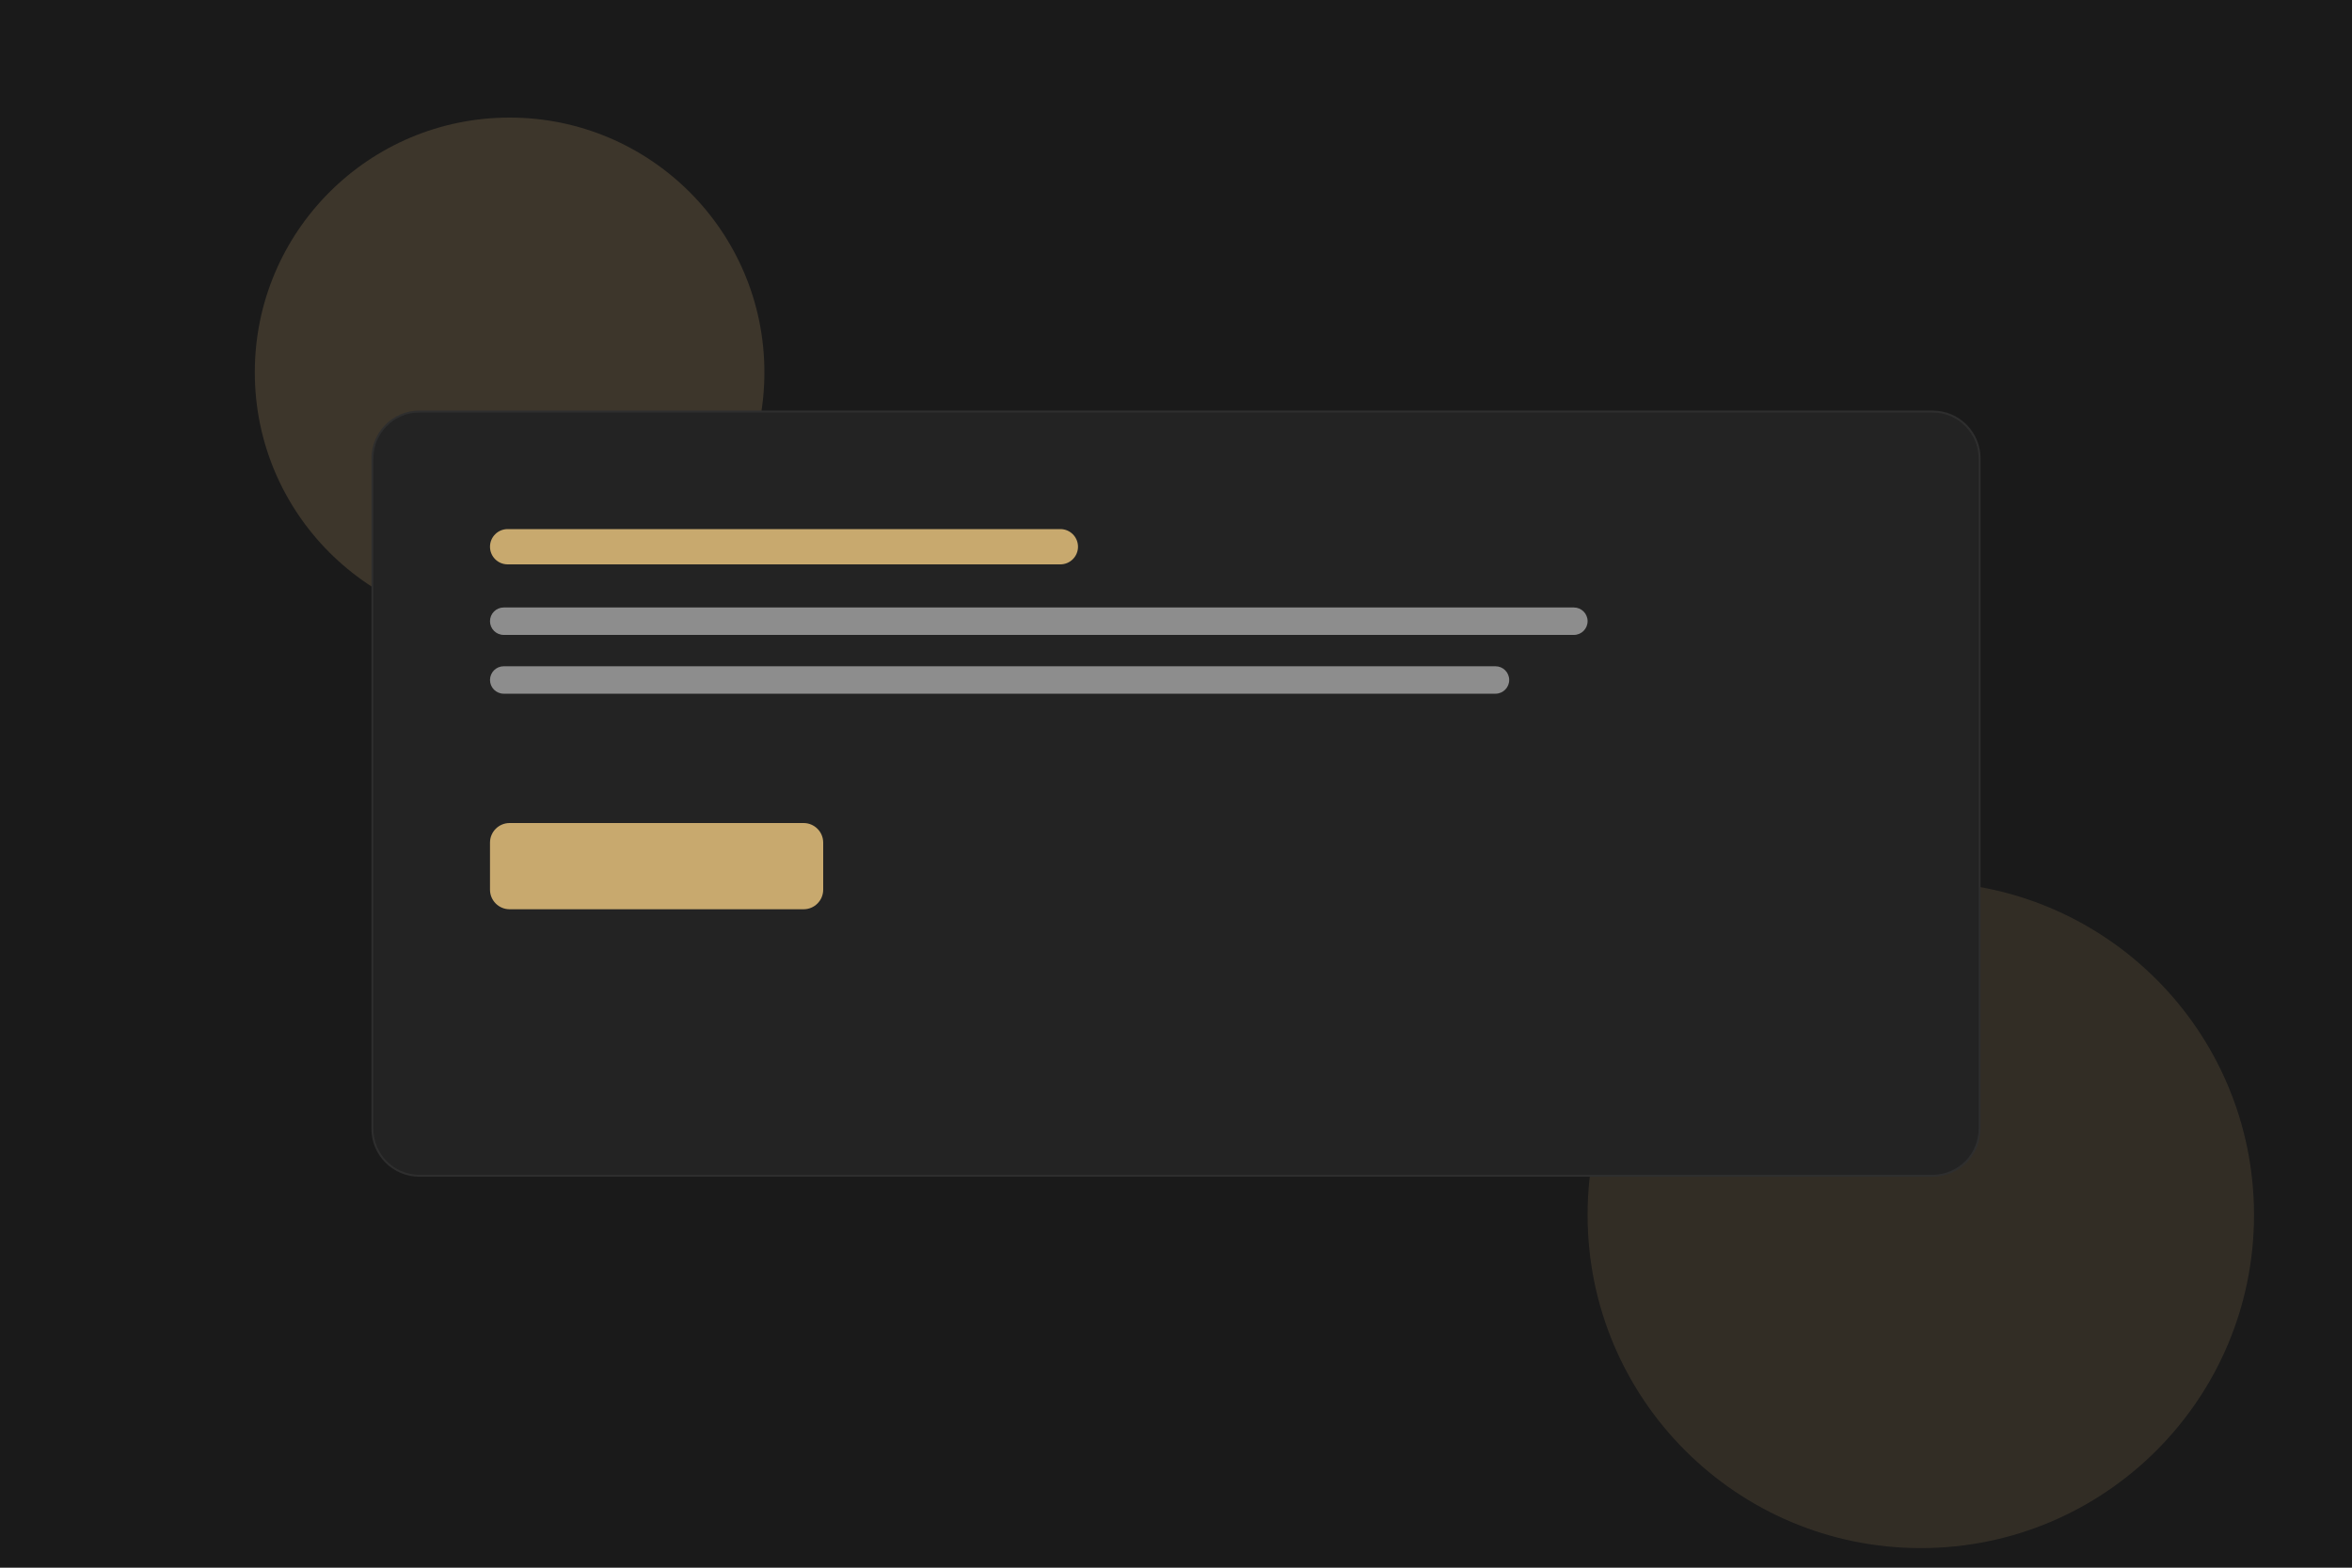
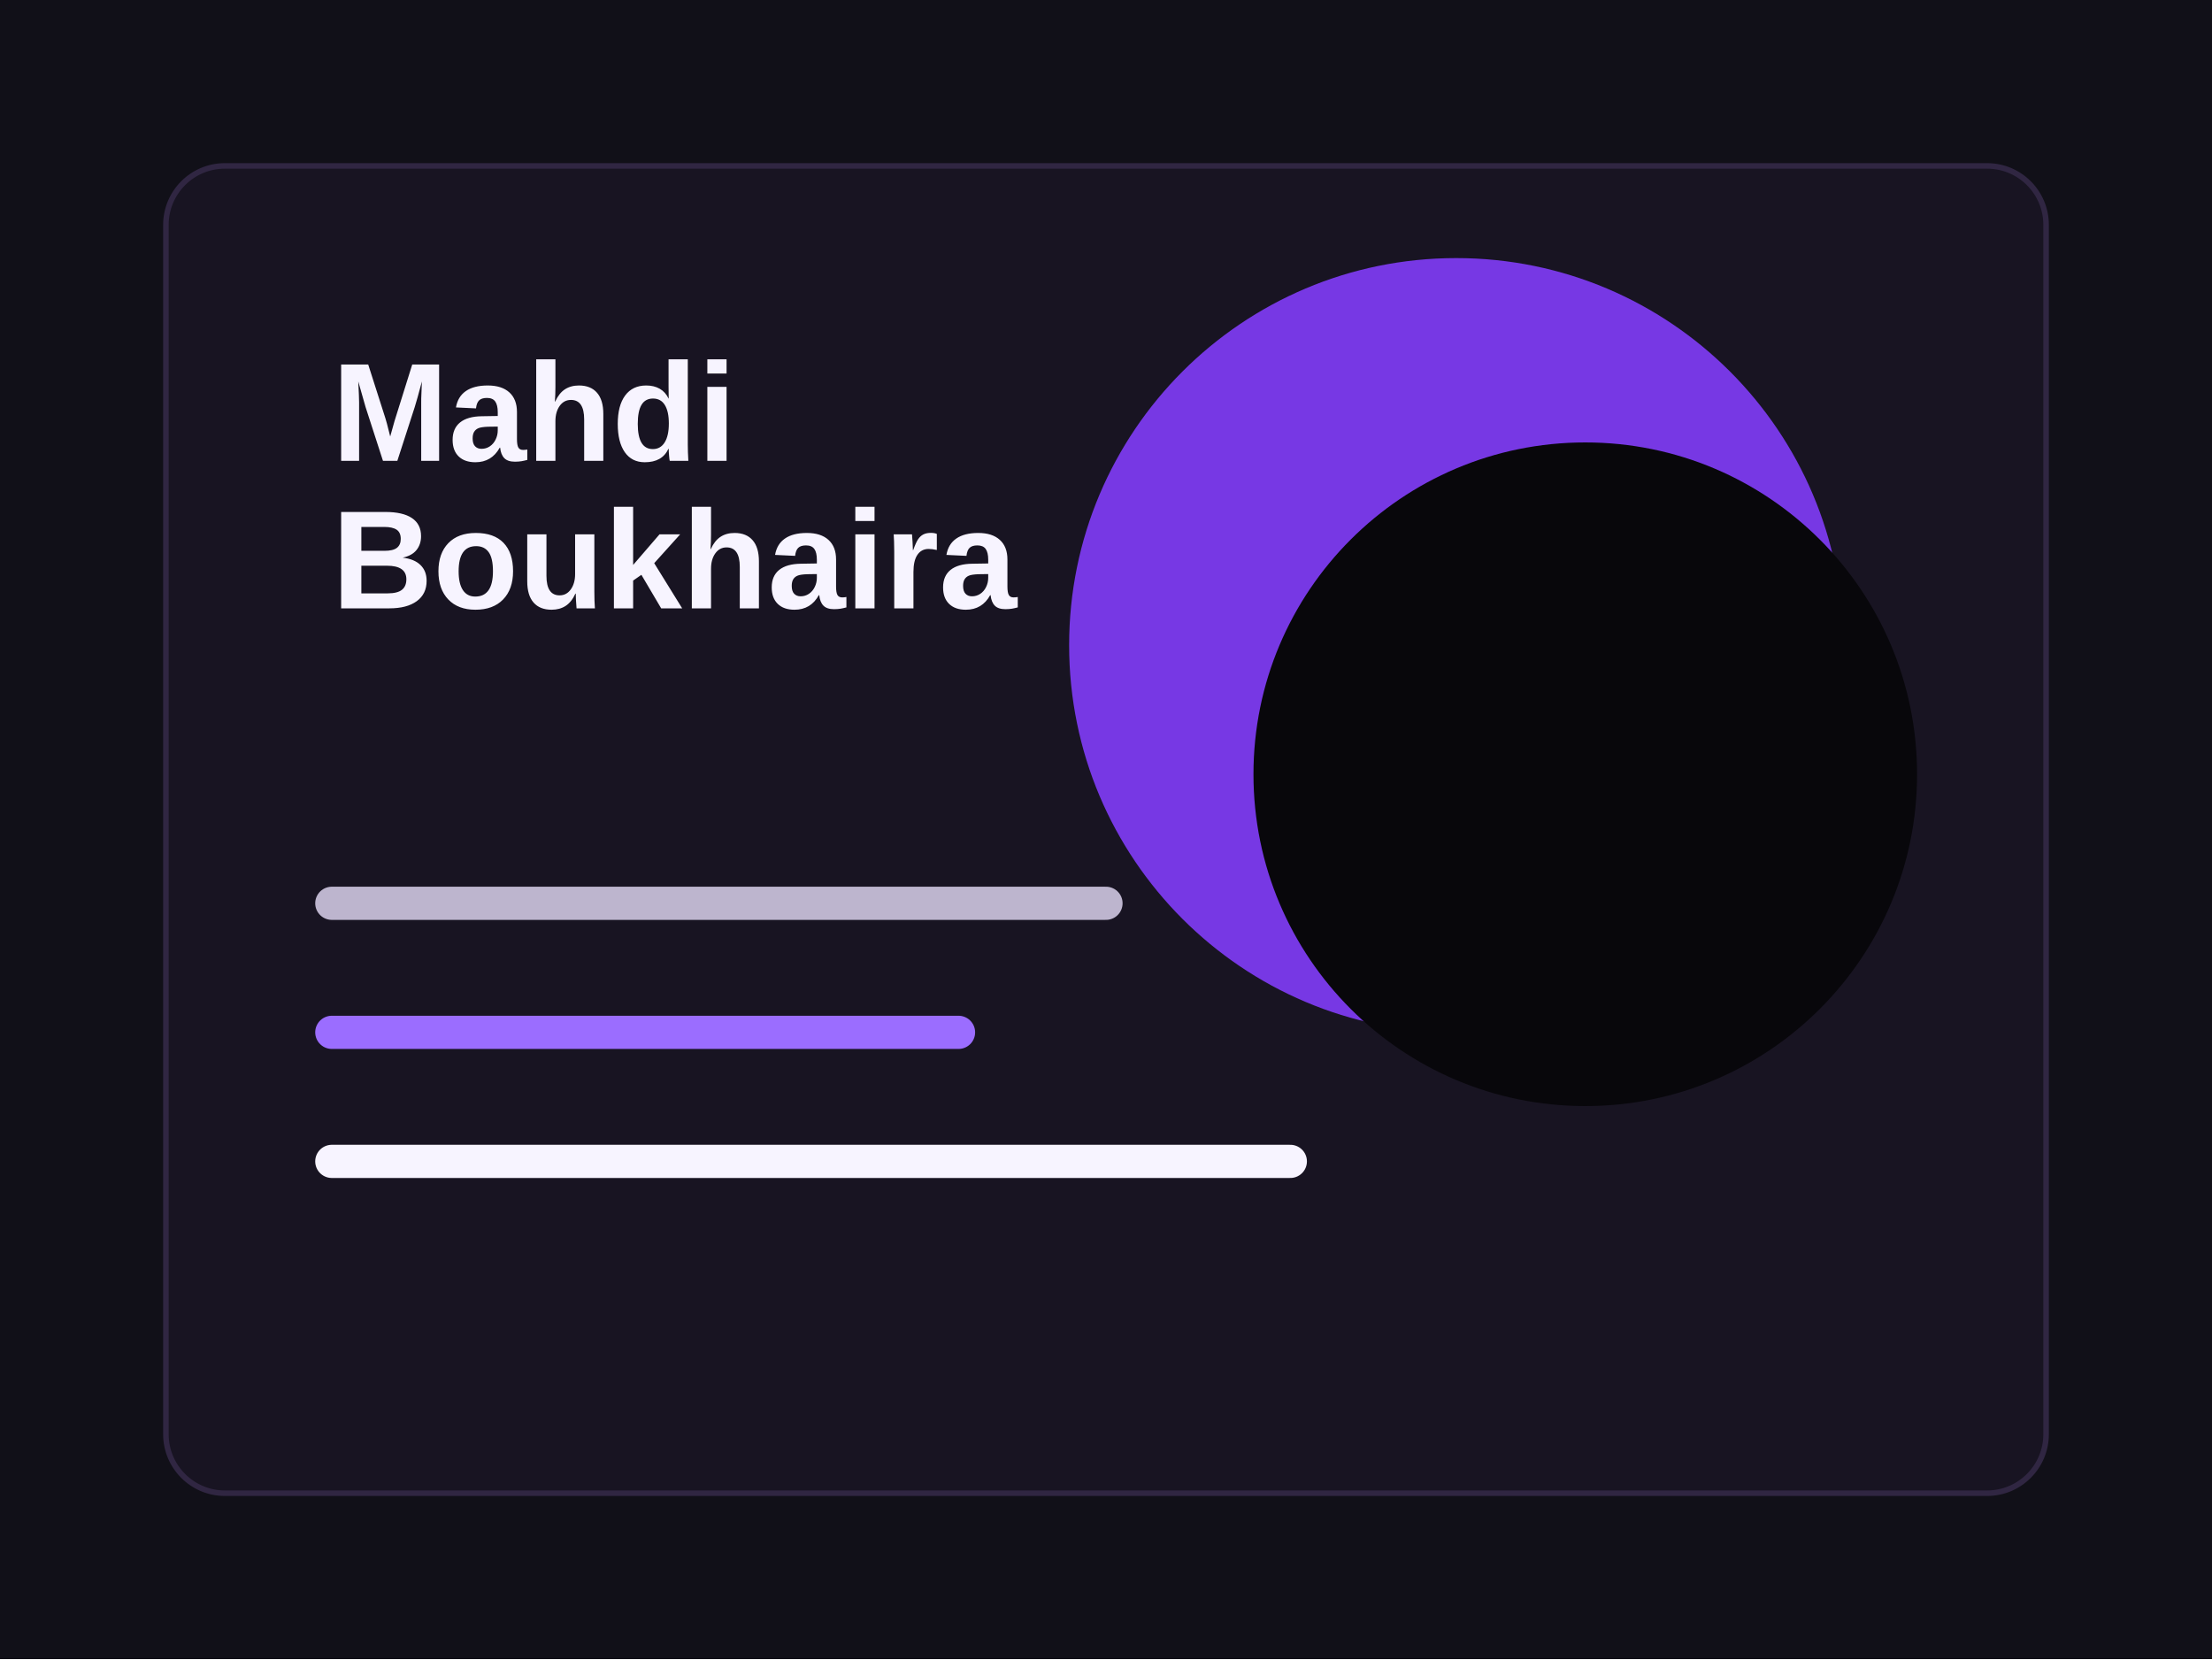
- <svg xmlns="http://www.w3.org/2000/svg" width="1200" height="800" viewBox="0 0 1200 800" fill="none">
-   <rect width="1200" height="800" fill="#1A1A1A" />
-   <circle cx="260" cy="190" r="130" fill="#C8A96E" fill-opacity="0.2" />
-   <circle cx="980" cy="620" r="170" fill="#C8A96E" fill-opacity="0.14" />
-   <rect x="190" y="210" width="820" height="390" rx="24" fill="#232323" stroke="#2E2E2E" />
-   <rect x="250" y="270" width="300" height="18" rx="9" fill="#C8A96E" />
-   <rect x="250" y="310" width="560" height="14" rx="7" fill="#8D8D8D" />
-   <rect x="250" y="340" width="520" height="14" rx="7" fill="#8D8D8D" />
-   <rect x="250" y="420" width="170" height="44" rx="10" fill="#C8A96E" />
+ <svg xmlns="http://www.w3.org/2000/svg" viewBox="0 0 1200 900" role="img" aria-labelledby="title desc">
+   <rect width="1200" height="900" fill="#111018" />
+   <rect x="90" y="90" width="1020" height="720" rx="32" fill="#181422" stroke="#302642" stroke-width="3" />
+   <circle cx="790" cy="350" r="210" fill="#7c3aed" opacity=".95" />
+   <circle cx="860" cy="420" r="180" fill="#08070b" />
+   <path d="M180 630h520" stroke="#f7f4ff" stroke-width="18" stroke-linecap="round" />
+   <path d="M180 560h340" stroke="#9b6dff" stroke-width="18" stroke-linecap="round" />
+   <path d="M180 490h420" stroke="#bdb5ce" stroke-width="18" stroke-linecap="round" />
+   <text x="180" y="250" fill="#f7f4ff" font-family="Arial, sans-serif" font-size="76" font-weight="700">Mahdi</text>
+   <text x="180" y="330" fill="#f7f4ff" font-family="Arial, sans-serif" font-size="76" font-weight="700">Boukhaira</text>
</svg>
